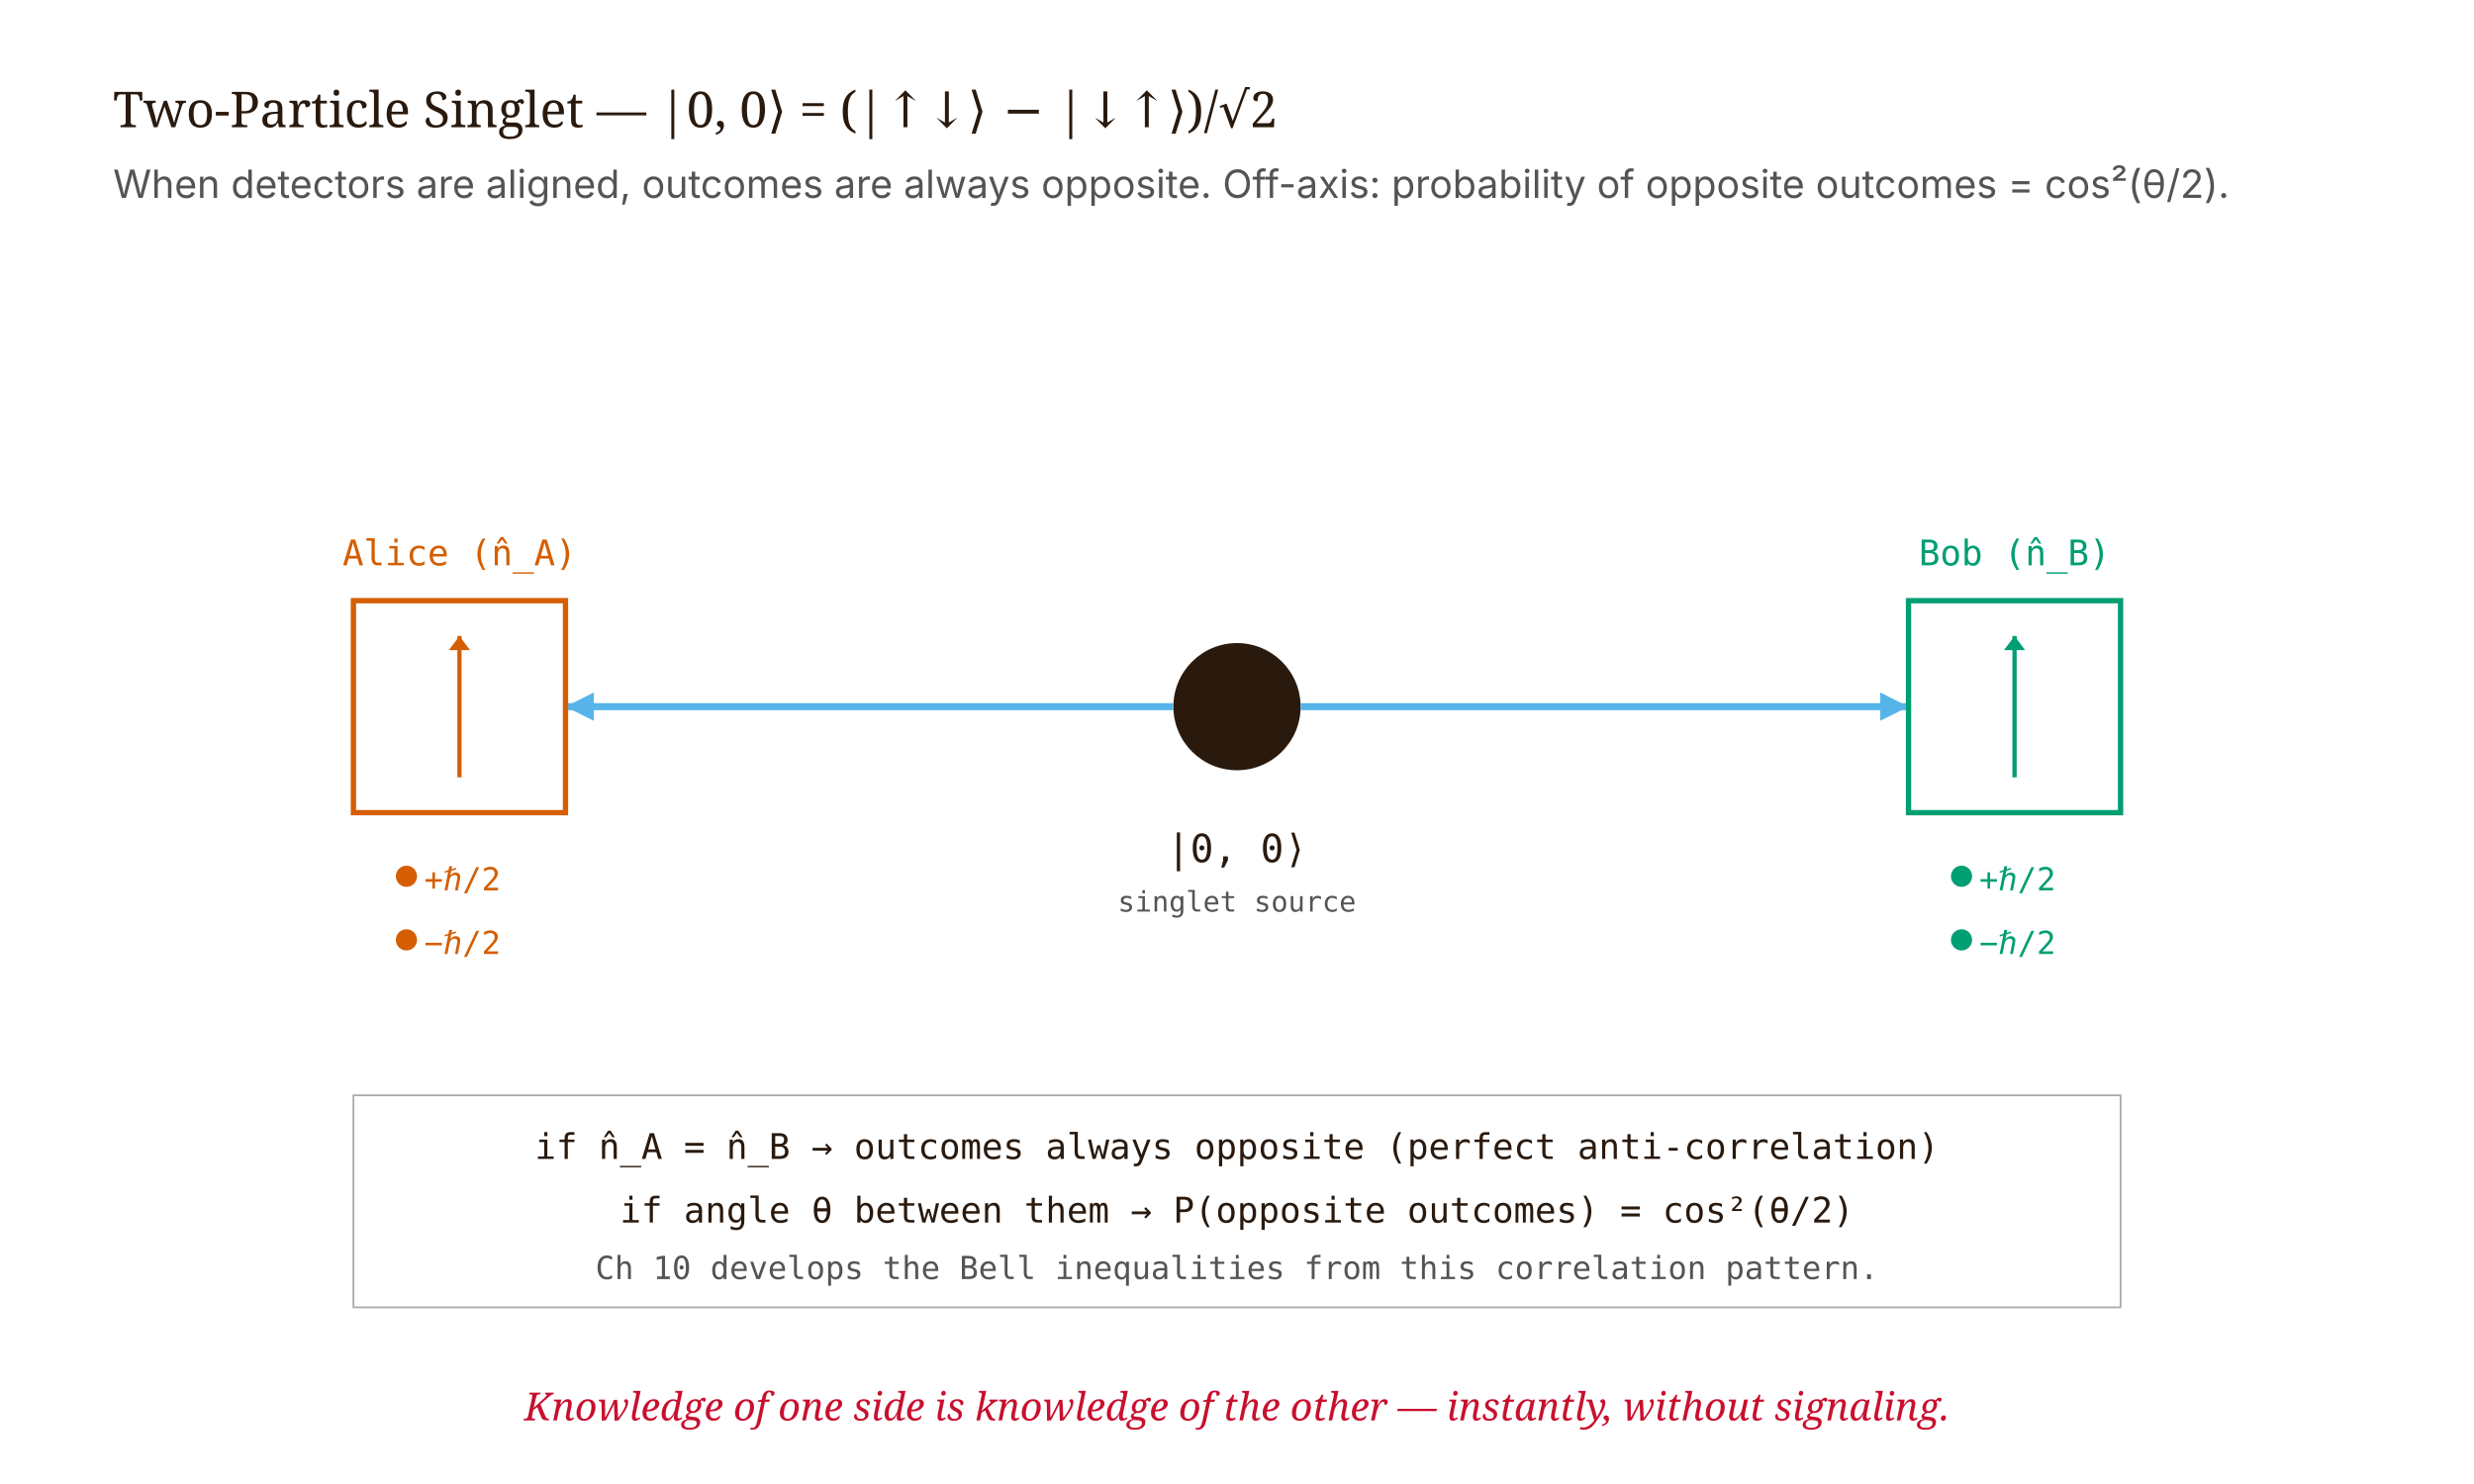
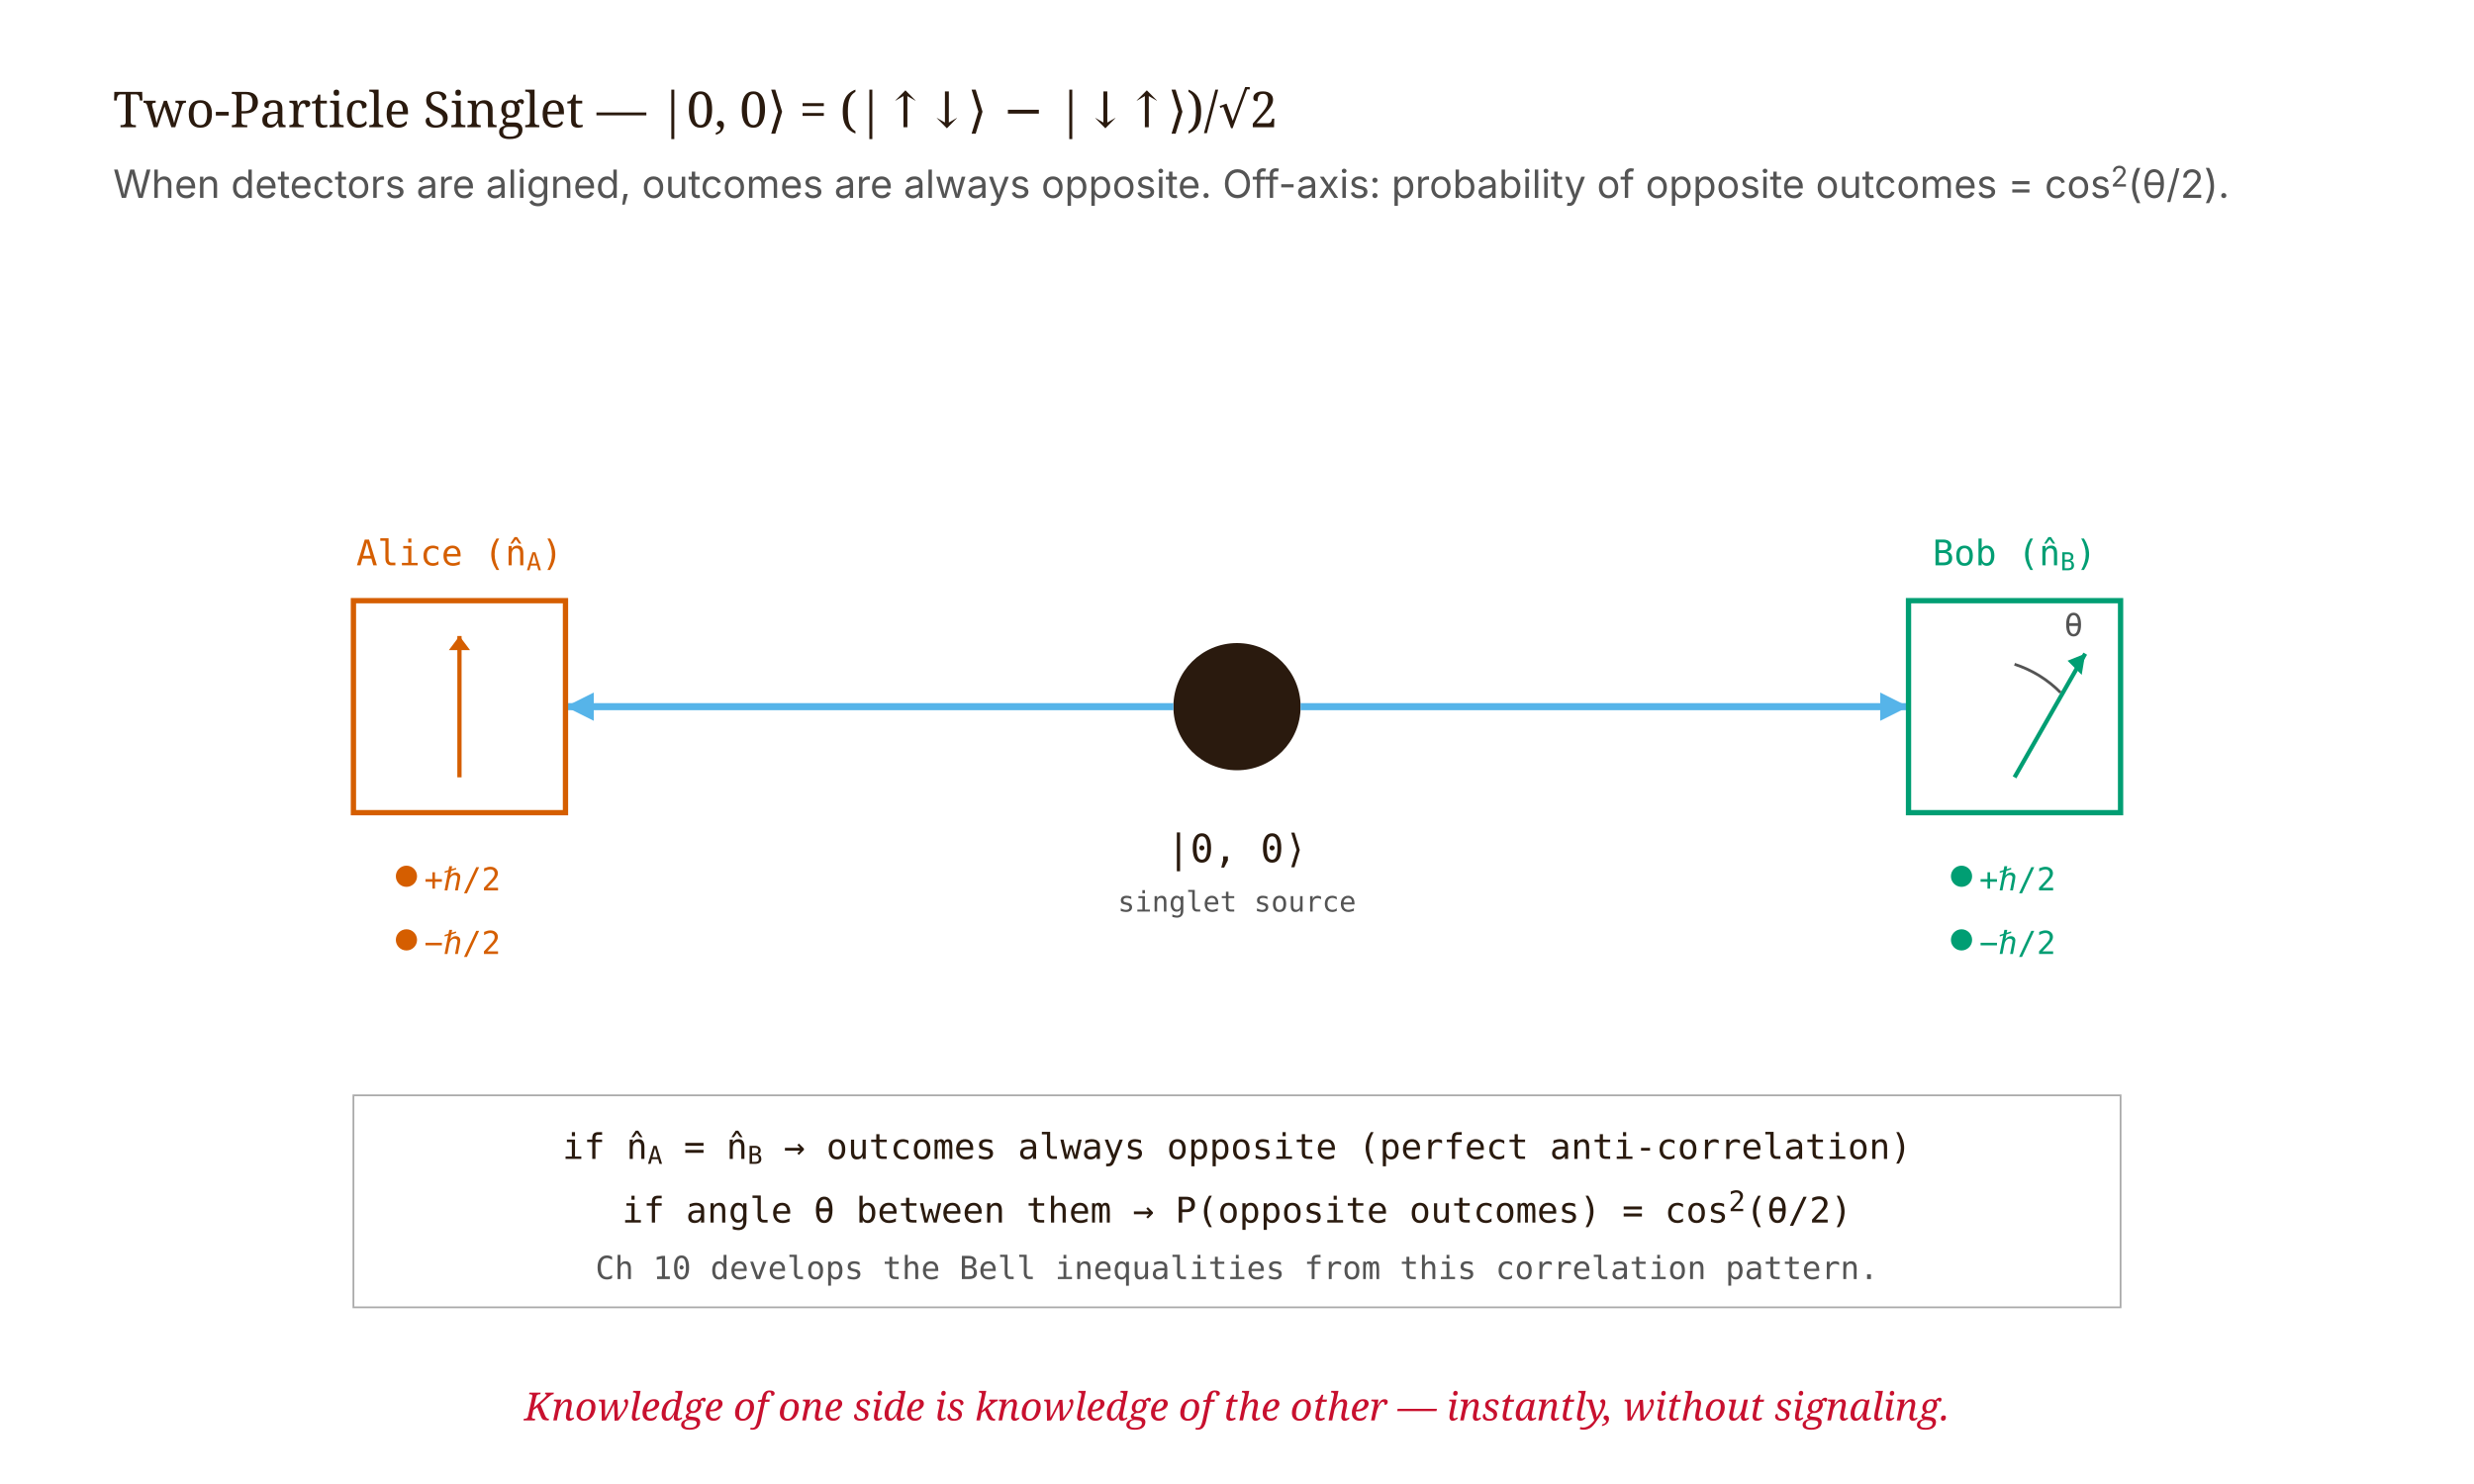
<svg xmlns="http://www.w3.org/2000/svg" viewBox="0 0 700 420" role="img" aria-labelledby="fig-title">
  <rect x="0" y="0" width="700" height="420" fill="#FFFFFF" />
  <text x="32" y="36" font-family="'EB Garamond', Georgia, serif" font-size="14" fill="#2a1a0e">Two-Particle Singlet — |0, 0⟩ = (|↑↓⟩ − |↓↑⟩)/√2</text>
-   <text x="32" y="56" font-family="'Inter', sans-serif" font-size="11" fill="#545454">When detectors are aligned, outcomes are always opposite. Off-axis: probability of opposite outcomes = cos²(θ/2).</text>
+   <text x="32" y="56" font-family="'Inter', sans-serif" font-size="11" fill="#545454">When detectors are aligned, outcomes are always opposite. Off-axis: probability of opposite outcomes = cos<tspan baseline-shift="super" font-size="8">2</tspan>(θ/2).</text>
  <circle cx="350" cy="200" r="18" fill="#2a1a0e" />
  <text x="350" y="244" text-anchor="middle" font-family="'JetBrains Mono', monospace" font-size="11" fill="#2a1a0e">|0, 0⟩</text>
  <text x="350" y="258" text-anchor="middle" font-family="'JetBrains Mono', monospace" font-size="8" fill="#545454">singlet source</text>
  <line x1="332" y1="200" x2="160" y2="200" stroke="#56B4E9" stroke-width="2" />
  <polygon points="160,200 168,196 168,204" fill="#56B4E9" />
  <line x1="368" y1="200" x2="540" y2="200" stroke="#56B4E9" stroke-width="2" />
  <polygon points="540,200 532,196 532,204" fill="#56B4E9" />
  <rect x="100" y="170" width="60" height="60" fill="none" stroke="#D55E00" stroke-width="1.5" />
-   <text x="130" y="160" text-anchor="middle" font-family="'JetBrains Mono', monospace" font-size="10" fill="#D55E00">Alice (n̂_A)</text>
+   <text x="130" y="160" text-anchor="middle" font-family="'JetBrains Mono', monospace" font-size="10" fill="#D55E00">Alice (n̂<tspan baseline-shift="sub" font-size="7">A</tspan>)</text>
  <line x1="130" y1="220" x2="130" y2="180" stroke="#D55E00" stroke-width="1.2" />
  <polygon points="130,180 127,184 133,184" fill="#D55E00" />
  <circle cx="115" cy="248" r="3" fill="#D55E00" />
  <text x="120" y="252" font-family="'JetBrains Mono', monospace" font-size="9" fill="#D55E00">+ℏ/2</text>
  <circle cx="115" cy="266" r="3" fill="#D55E00" />
  <text x="120" y="270" font-family="'JetBrains Mono', monospace" font-size="9" fill="#D55E00">−ℏ/2</text>
  <rect x="540" y="170" width="60" height="60" fill="none" stroke="#009E73" stroke-width="1.5" />
-   <text x="570" y="160" text-anchor="middle" font-family="'JetBrains Mono', monospace" font-size="10" fill="#009E73">Bob (n̂_B)</text>
-   <line x1="570" y1="220" x2="570" y2="180" stroke="#009E73" stroke-width="1.2" />
-   <polygon points="570,180 567,184 573,184" fill="#009E73" />
+   <text x="570" y="160" text-anchor="middle" font-family="'JetBrains Mono', monospace" font-size="10" fill="#009E73">Bob (n̂<tspan baseline-shift="sub" font-size="7">B</tspan>)</text>
+   <line x1="570" y1="220" x2="590" y2="185" stroke="#009E73" stroke-width="1.2" />
+   <polygon points="590,185 585,187 589,191" fill="#009E73" />
+   <path d="M 570 188 A 32 32 0 0 1 583 196" stroke="#545454" stroke-width="0.8" fill="none" />
+   <text x="584" y="180" font-family="'JetBrains Mono', monospace" font-size="9" fill="#545454">θ</text>
  <circle cx="555" cy="248" r="3" fill="#009E73" />
  <text x="560" y="252" font-family="'JetBrains Mono', monospace" font-size="9" fill="#009E73">+ℏ/2</text>
  <circle cx="555" cy="266" r="3" fill="#009E73" />
  <text x="560" y="270" font-family="'JetBrains Mono', monospace" font-size="9" fill="#009E73">−ℏ/2</text>
  <rect x="100" y="310" width="500" height="60" fill="#FFFFFF" stroke="#aaa" stroke-width="0.5" />
-   <text x="350" y="328" text-anchor="middle" font-family="'JetBrains Mono', monospace" font-size="10" fill="#2a1a0e">if n̂_A = n̂_B  →  outcomes always opposite (perfect anti-correlation)</text>
-   <text x="350" y="346" text-anchor="middle" font-family="'JetBrains Mono', monospace" font-size="10" fill="#2a1a0e">if angle θ between them →  P(opposite outcomes) = cos²(θ/2)</text>
+   <text x="350" y="328" text-anchor="middle" font-family="'JetBrains Mono', monospace" font-size="10" fill="#2a1a0e">if n̂<tspan baseline-shift="sub" font-size="7">A</tspan> = n̂<tspan baseline-shift="sub" font-size="7">B</tspan>  →  outcomes always opposite (perfect anti-correlation)</text>
+   <text x="350" y="346" text-anchor="middle" font-family="'JetBrains Mono', monospace" font-size="10" fill="#2a1a0e">if angle θ between them →  P(opposite outcomes) = cos<tspan baseline-shift="super" font-size="8">2</tspan>(θ/2)</text>
  <text x="350" y="362" text-anchor="middle" font-family="'JetBrains Mono', monospace" font-size="9" fill="#545454">Ch 10 develops the Bell inequalities from this correlation pattern.</text>
  <text x="350" y="402" text-anchor="middle" font-family="'EB Garamond', Georgia, serif" font-size="11" fill="#C8102E" font-style="italic">Knowledge of one side is knowledge of the other — instantly, without signaling.</text>
</svg>
